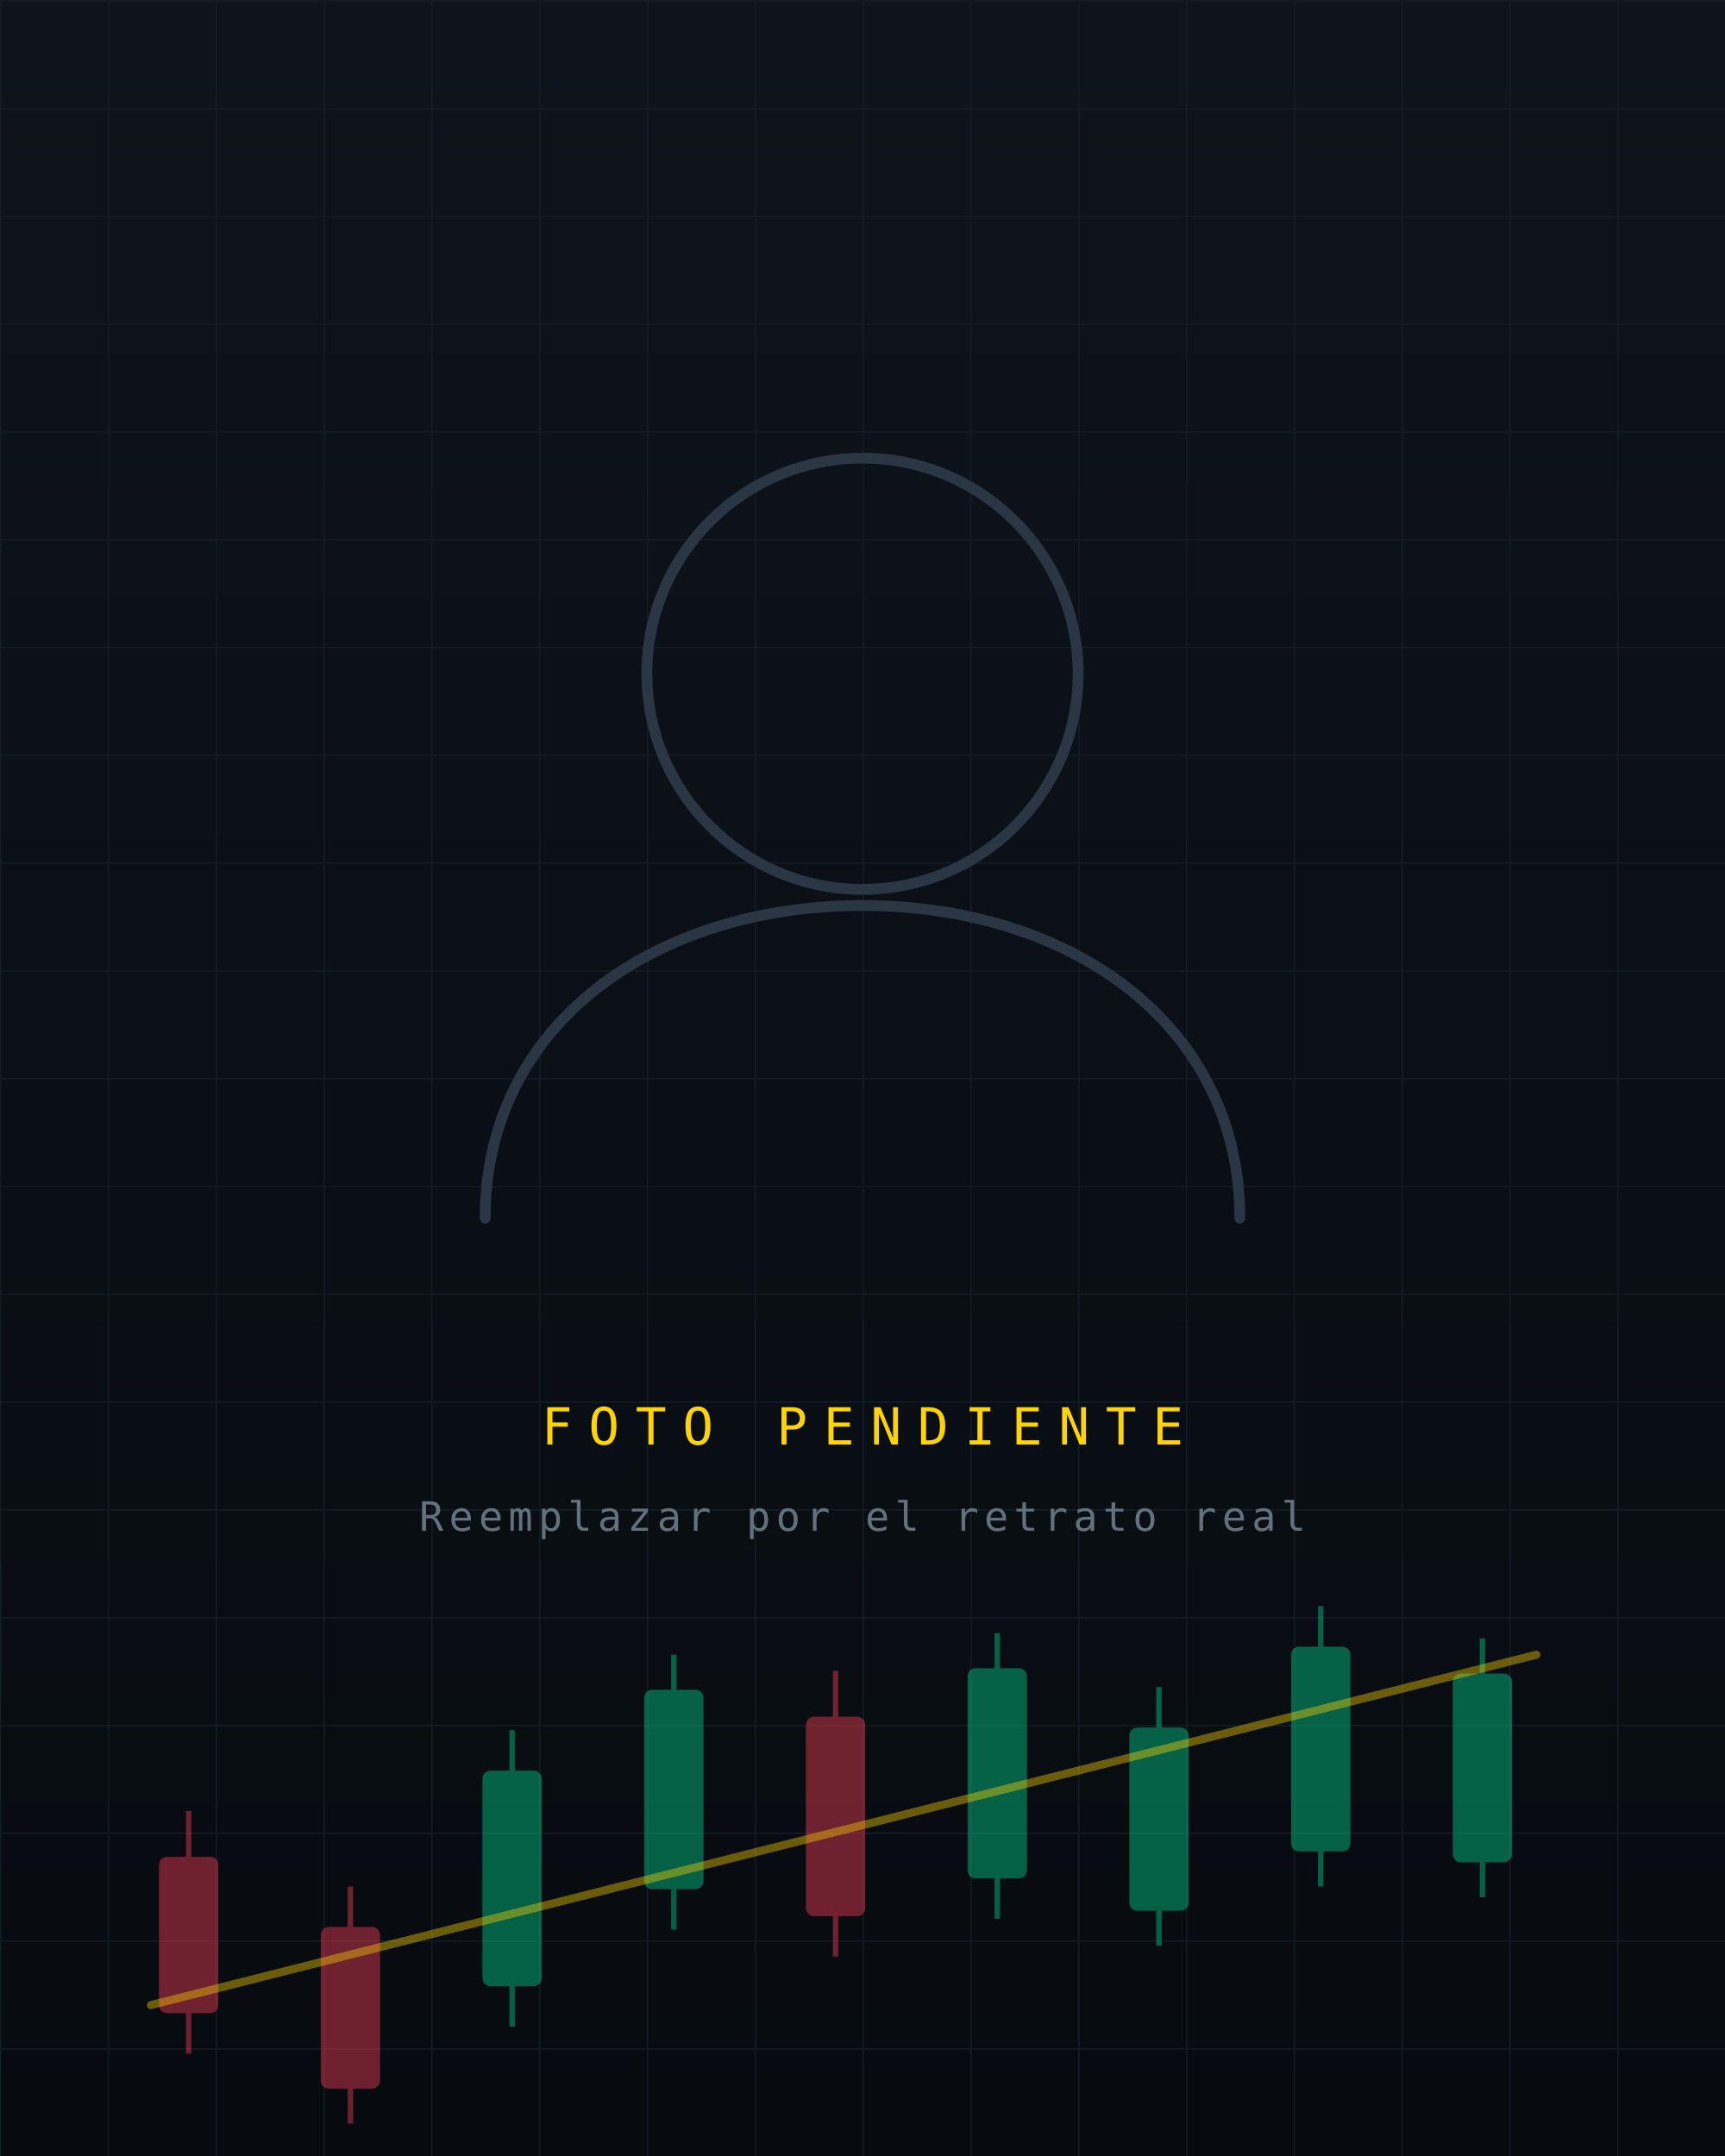
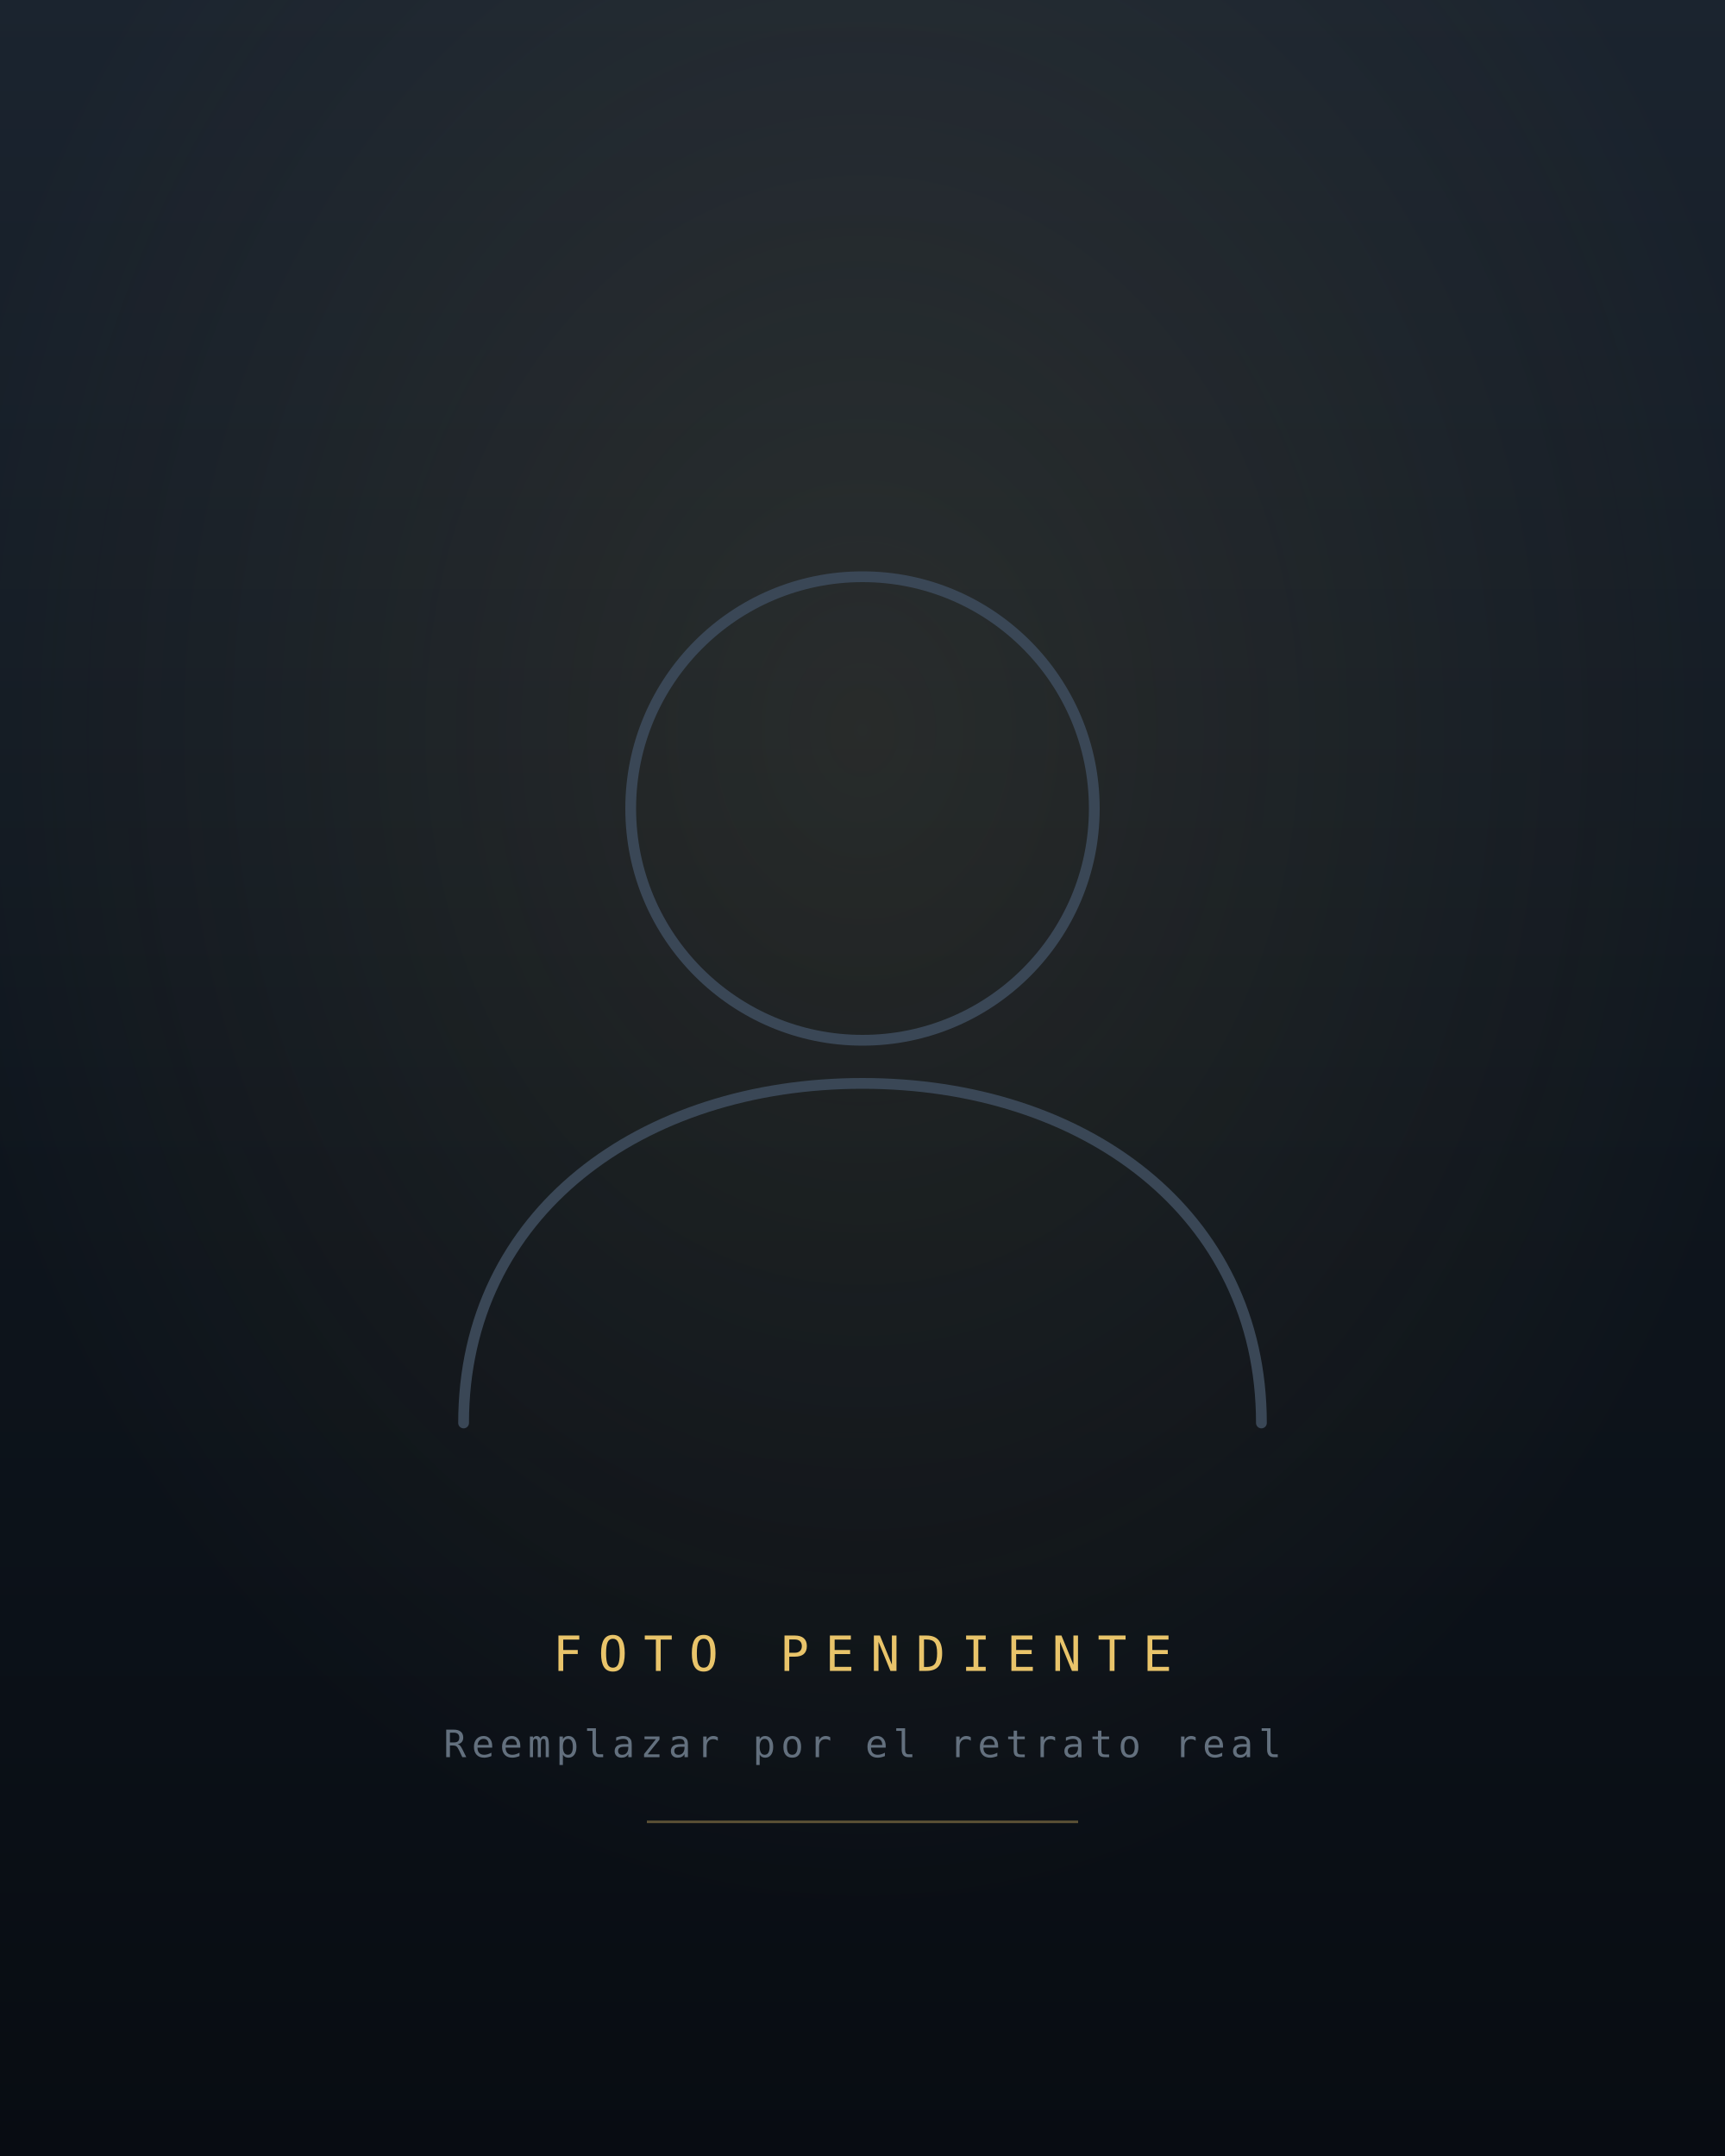
<svg xmlns="http://www.w3.org/2000/svg" viewBox="0 0 640 800" role="img" aria-label="Espacio reservado para la fotografía del mentor">
  <defs>
    <linearGradient id="g" x1="0" y1="0" x2="0" y2="1">
-       <stop offset="0" stop-color="#0E141B" />
-       <stop offset="1" stop-color="#070B10" />
+       <stop offset="0" stop-color="#1B242F" />
+       <stop offset="0.55" stop-color="#0E151D" />
+       <stop offset="1" stop-color="#080C12" />
    </linearGradient>
-     <pattern id="grid" width="40" height="40" patternUnits="userSpaceOnUse">
-       <path d="M40 0H0v40" fill="none" stroke="#131C25" stroke-width="1" />
-     </pattern>
+     <radialGradient id="glow" cx="50%" cy="34%" r="55%">
+       <stop offset="0" stop-color="#E9C46A" stop-opacity="0.10" />
+       <stop offset="1" stop-color="#E9C46A" stop-opacity="0" />
+     </radialGradient>
  </defs>
  <rect width="640" height="800" fill="url(#g)" />
-   <rect width="640" height="800" fill="url(#grid)" />
-   <g fill="none" stroke="#2A3644" stroke-width="4" stroke-linecap="round" stroke-linejoin="round">
-     <circle cx="320" cy="250" r="80" />
-     <path d="M180 452c0-72 63-116 140-116s140 44 140 116" />
+   <rect width="640" height="800" fill="url(#glow)" />
+   <g fill="none" stroke="#3A4756" stroke-width="4" stroke-linecap="round" stroke-linejoin="round">
+     <circle cx="320" cy="300" r="86" />
+     <path d="M172 528c0-78 66-126 148-126s148 48 148 126" />
  </g>
-   <g font-family="ui-monospace, 'JetBrains Mono', monospace" text-anchor="middle">
-     <text x="320" y="536" fill="#FFD400" font-size="19" letter-spacing="6">FOTO PENDIENTE</text>
-     <text x="320" y="568" fill="#63707E" font-size="15" letter-spacing="2">Reemplazar por el retrato real</text>
+   <g text-anchor="middle">
+     <text x="320" y="620" fill="#E9C46A" font-family="ui-monospace, 'JetBrains Mono', monospace" font-size="18" letter-spacing="6">FOTO PENDIENTE</text>
+     <text x="320" y="652" fill="#63707E" font-family="ui-monospace, 'JetBrains Mono', monospace" font-size="14" letter-spacing="2">Reemplazar por el retrato real</text>
  </g>
-   <g opacity="0.42">
-     <g fill="#FF3D57" stroke="#FF3D57" stroke-width="2">
-       <line x1="70" y1="672" x2="70" y2="762" />
-       <rect x="60" y="690" width="20" height="56" rx="2" />
-       <line x1="130" y1="700" x2="130" y2="788" />
-       <rect x="120" y="716" width="20" height="58" rx="2" />
-     </g>
-     <g fill="#00D68F" stroke="#00D68F" stroke-width="2">
-       <line x1="190" y1="642" x2="190" y2="752" />
-       <rect x="180" y="658" width="20" height="78" rx="2" />
-       <line x1="250" y1="614" x2="250" y2="716" />
-       <rect x="240" y="628" width="20" height="72" rx="2" />
-     </g>
-     <g fill="#FF3D57" stroke="#FF3D57" stroke-width="2">
-       <line x1="310" y1="620" x2="310" y2="726" />
-       <rect x="300" y="638" width="20" height="72" rx="2" />
-     </g>
-     <g fill="#00D68F" stroke="#00D68F" stroke-width="2">
-       <line x1="370" y1="606" x2="370" y2="712" />
-       <rect x="360" y="620" width="20" height="76" rx="2" />
-       <line x1="430" y1="626" x2="430" y2="722" />
-       <rect x="420" y="642" width="20" height="66" rx="2" />
-       <line x1="490" y1="596" x2="490" y2="700" />
-       <rect x="480" y="612" width="20" height="74" rx="2" />
-       <line x1="550" y1="608" x2="550" y2="704" />
-       <rect x="540" y="622" width="20" height="68" rx="2" />
-     </g>
-   </g>
-   <path d="M56 744 L570 614" fill="none" stroke="#FFD400" stroke-width="3" opacity="0.4" stroke-linecap="round" />
+   <line x1="240" y1="676" x2="400" y2="676" stroke="#E9C46A" stroke-opacity="0.35" stroke-width="1" />
</svg>
